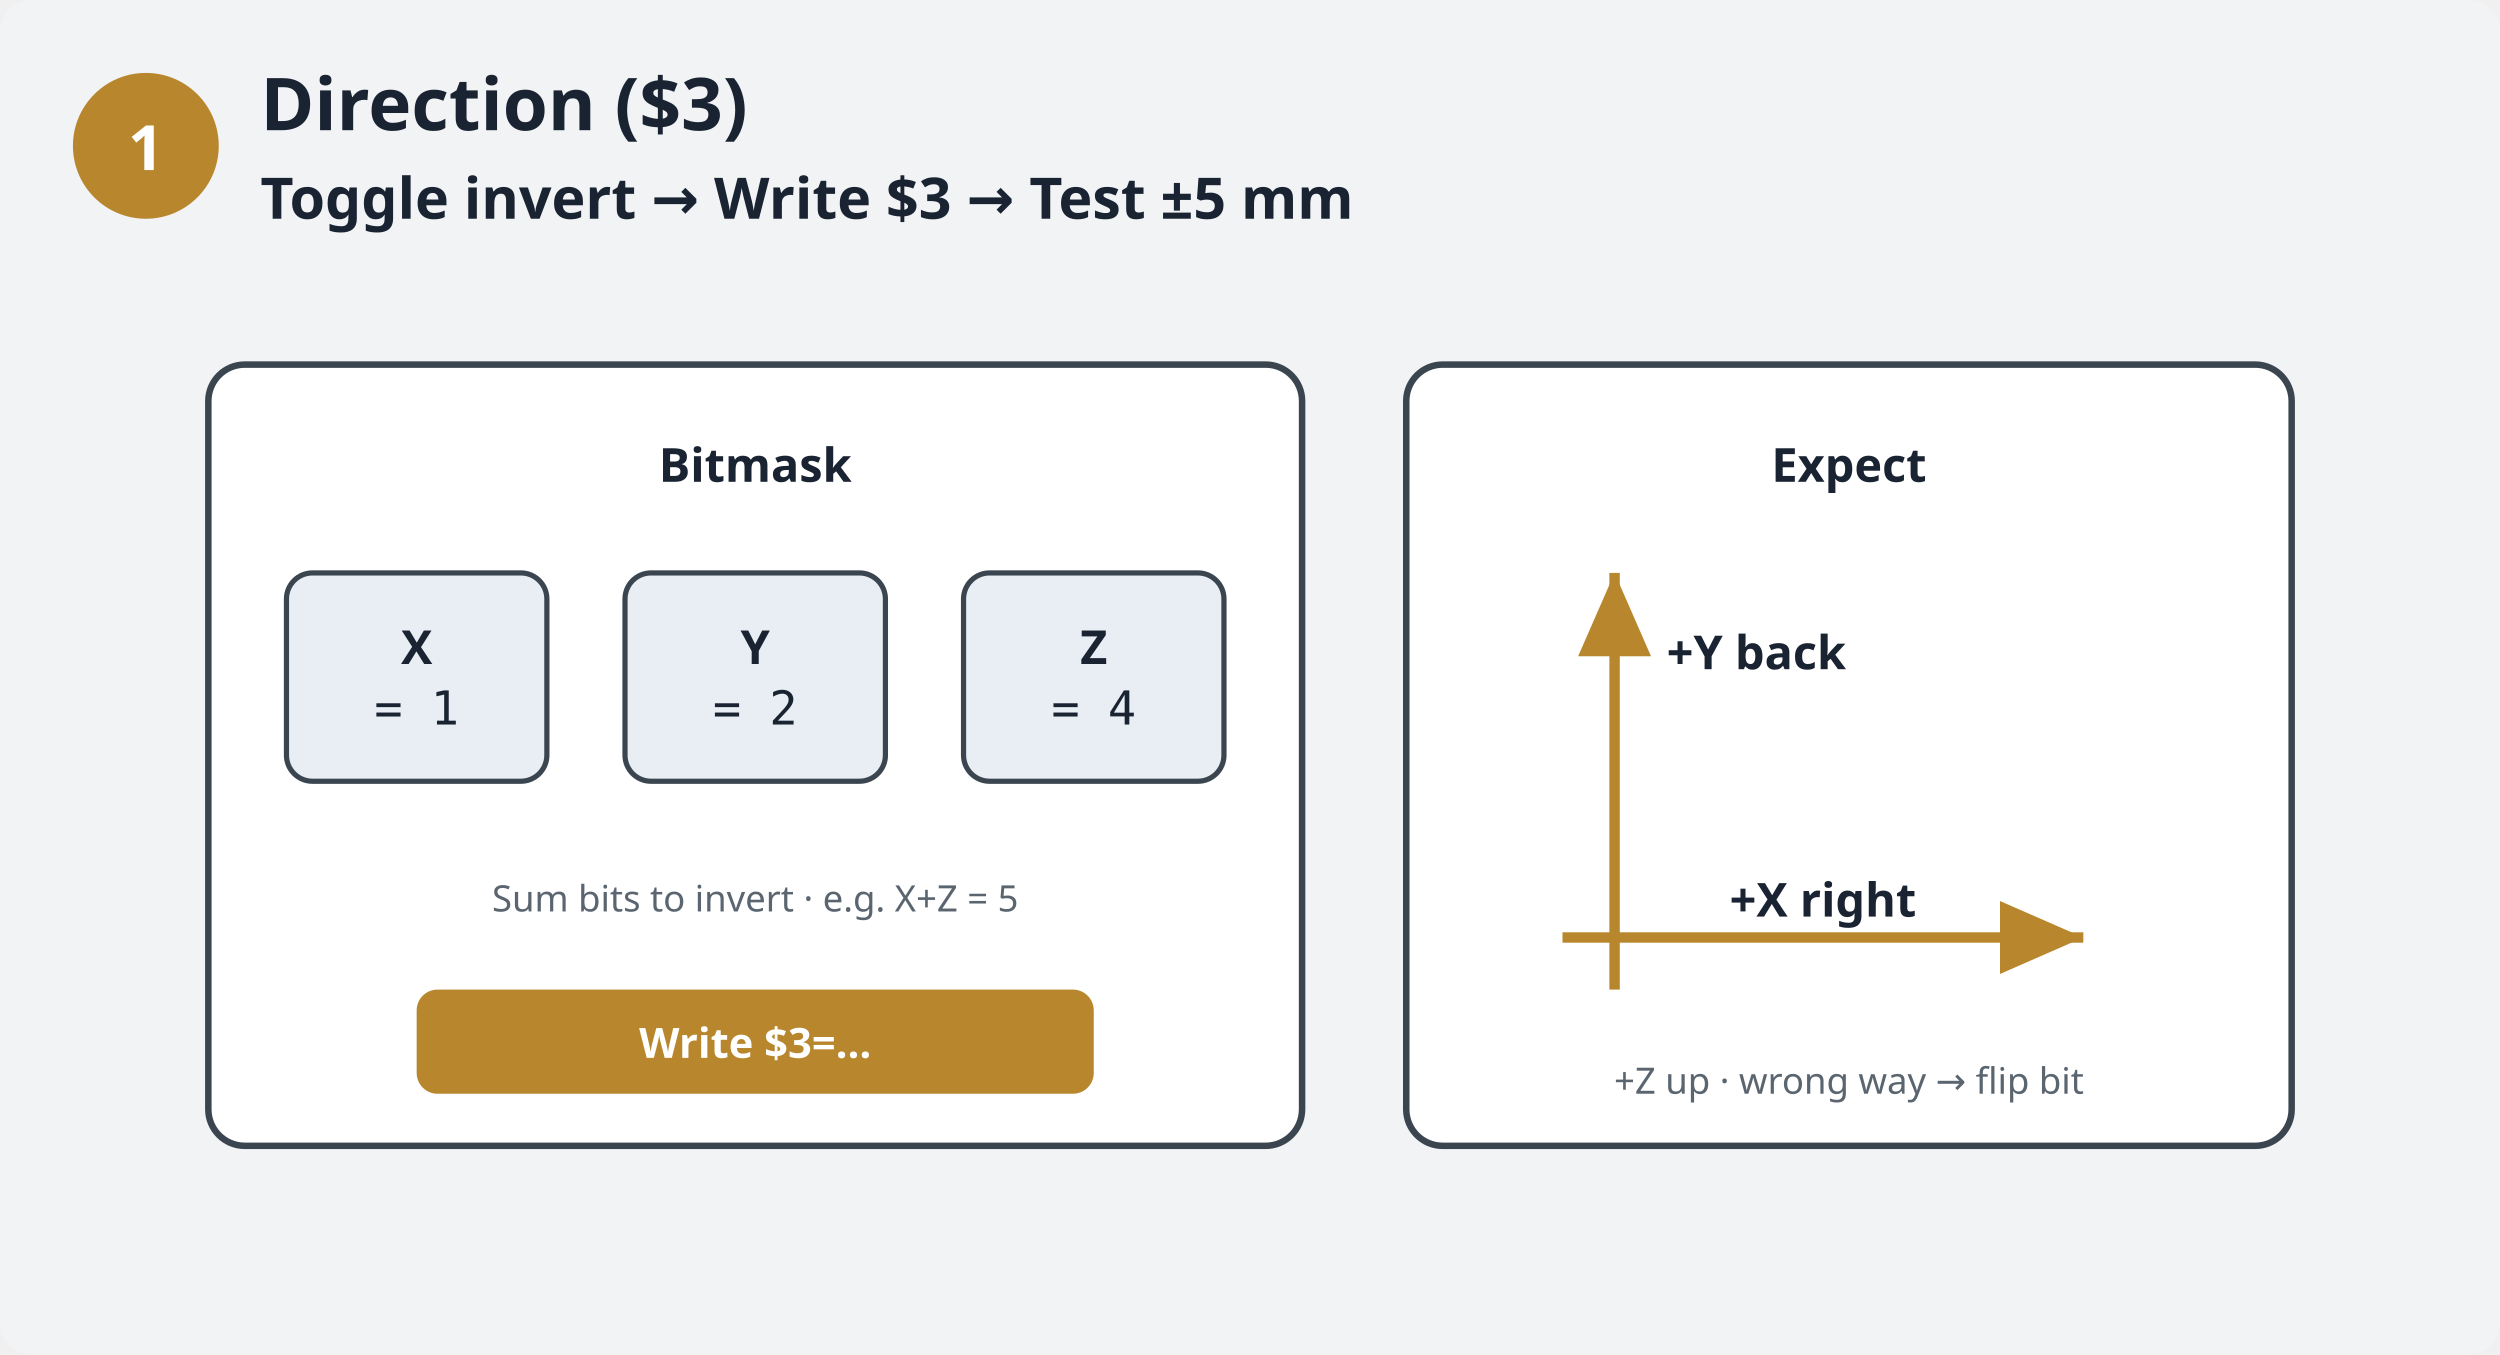
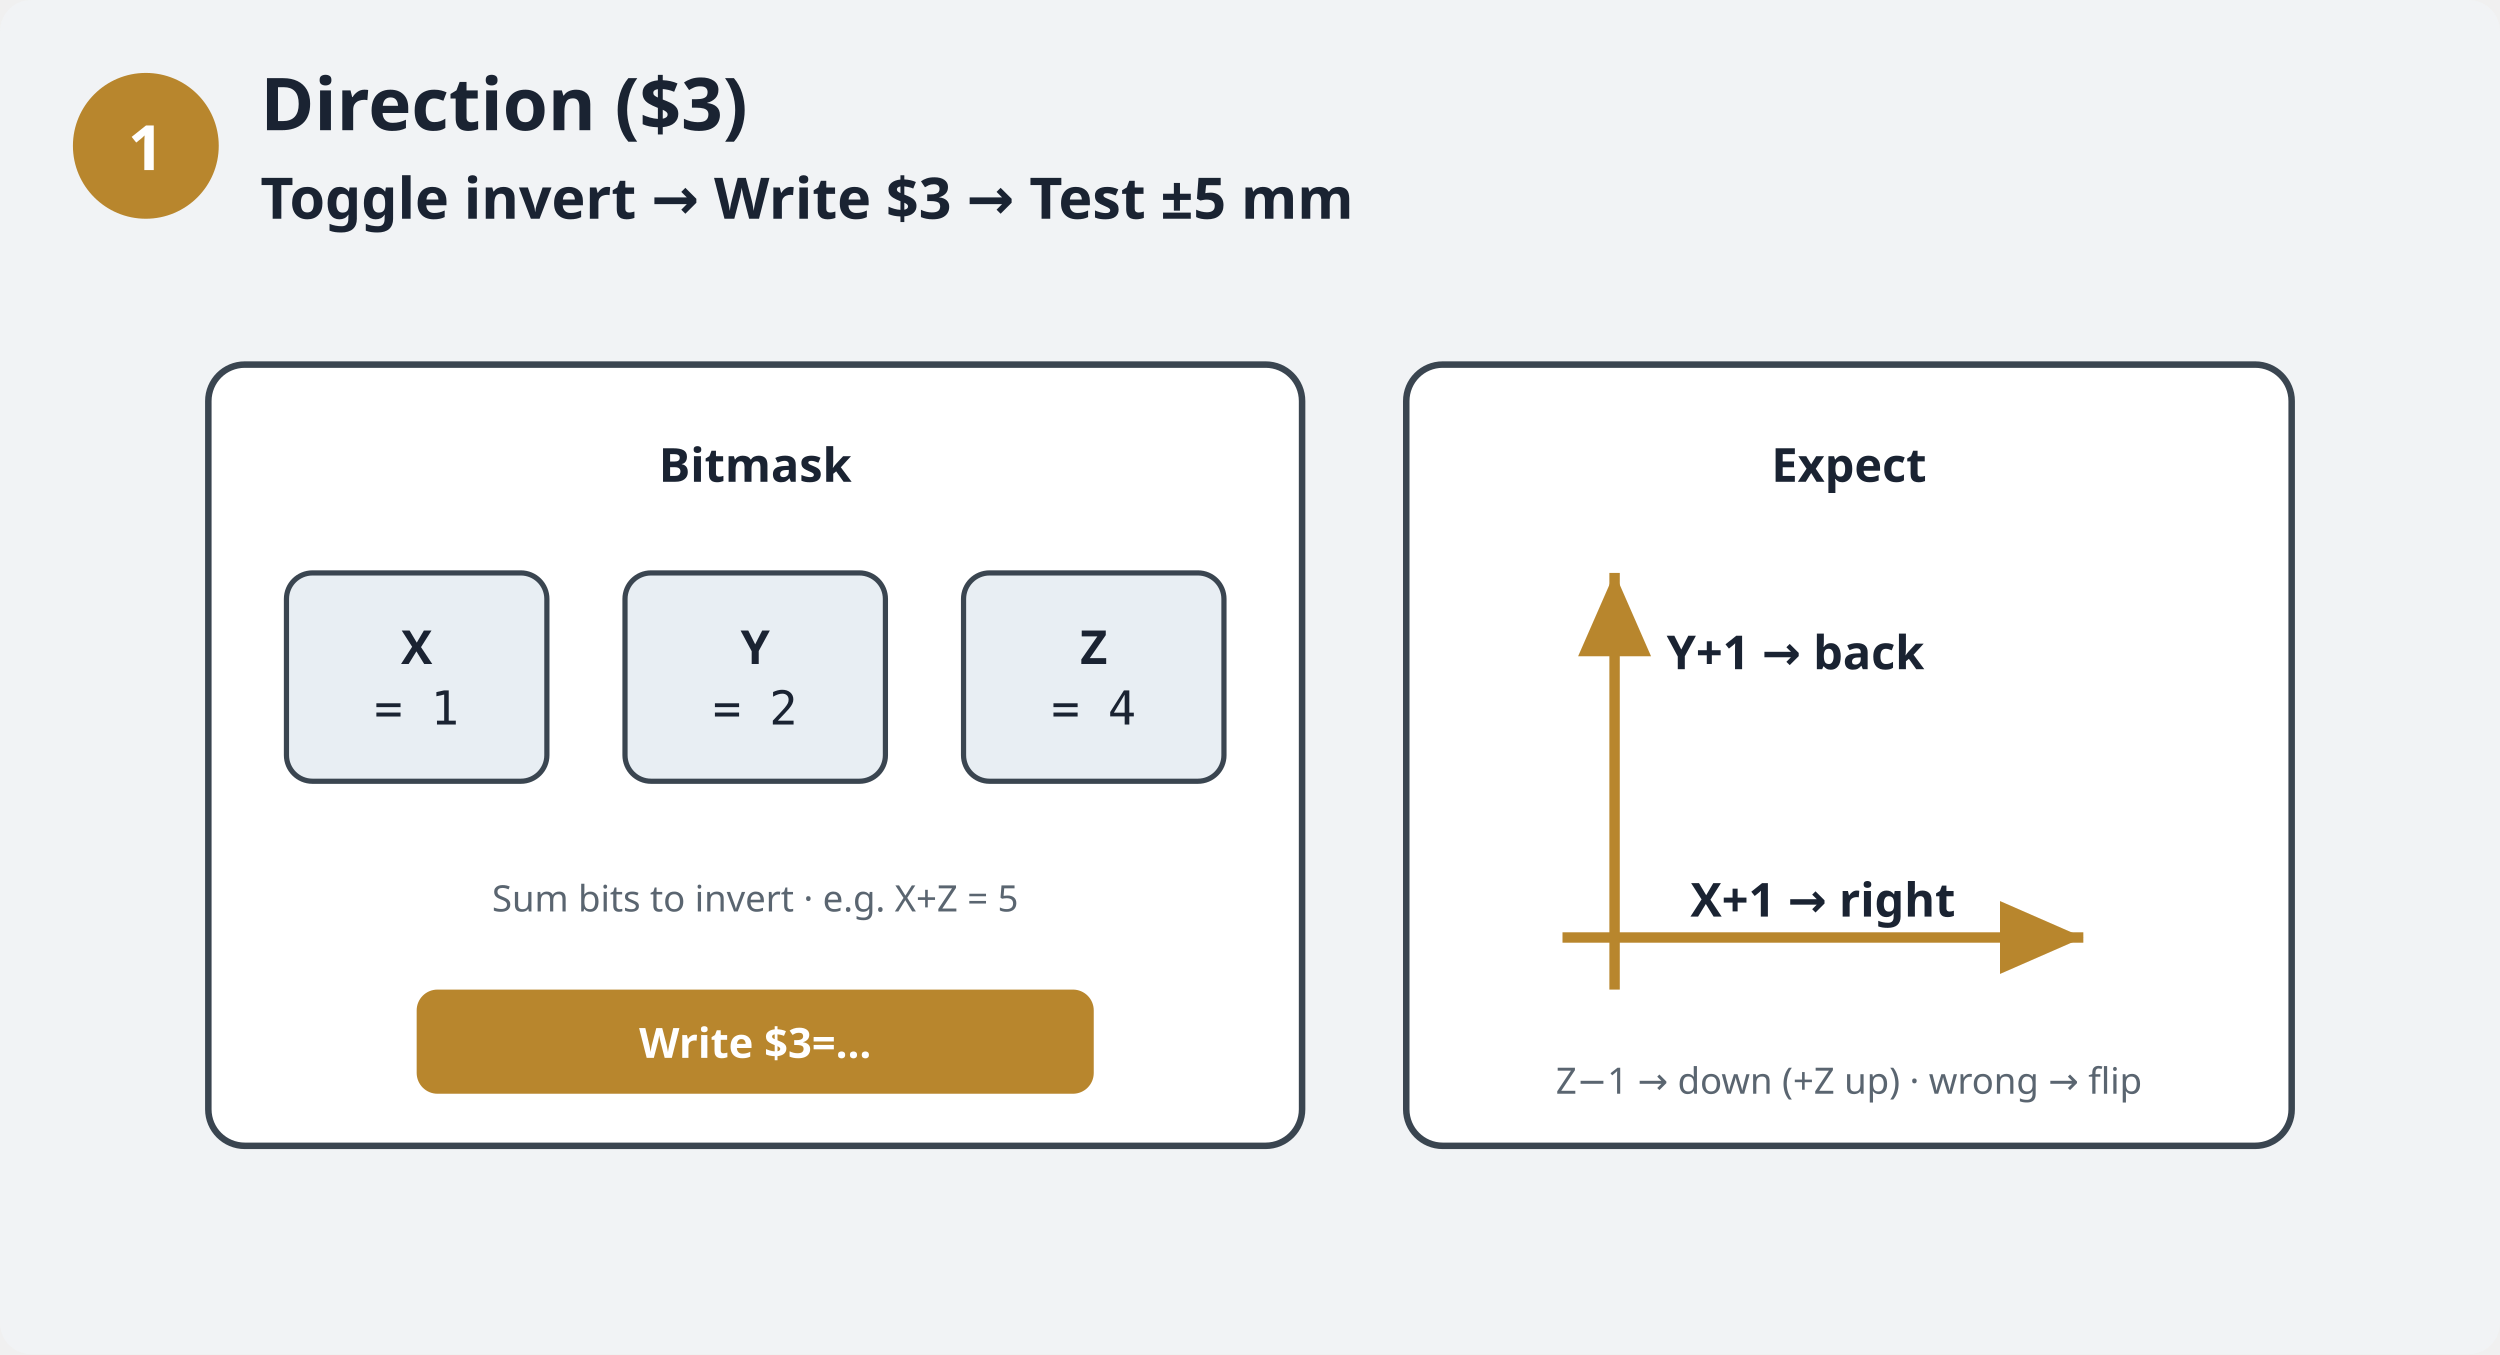
<svg xmlns="http://www.w3.org/2000/svg" viewBox="0 0 960 520" role="img" aria-labelledby="t d">
  <defs>
    <style>
      /* SharpCNC diagram type: UI stack on all text; avoid SVG Times default on .tiny/etc. */
      text, tspan { font-family: "Sora", system-ui, "Segoe UI", sans-serif; }
      .bg { fill: #f1f3f5; }
      .card { fill: #ffffff; stroke: #3a4550; stroke-width: 2.5; }
      .bit { fill: #e8eef3; stroke: #3a4550; stroke-width: 2; }
      .num { fill: #b8862d; }
      .lab { font-family: "Sora", system-ui, "Segoe UI", sans-serif; fill: #1a2332; font-size: 18px; }
      .big { font-size: 28px; font-weight: 700; }
      .act { font-size: 22px; font-weight: 700; }
      .tiny { font-size: 14px; fill: #5a6570; }
      .w { fill: #ffffff; font-family: "Sora", system-ui, "Segoe UI", sans-serif; font-weight: 700; }
      .mono { font-family: "IBM Plex Mono", ui-monospace, SFMono-Regular, Menlo, Consolas, monospace; fill: #1a2332; font-size: 18px; }
      .arrow { stroke: #b8862d; stroke-width: 4; fill: none; marker-end: url(#a); }
      .btn { fill: #b8862d; }
    </style>
    <marker id="a" markerWidth="10" markerHeight="10" refX="8" refY="3.5" orient="auto">
      <path d="M0,0 L8,3.5 L0,7 Z" fill="#b8862d" />
    </marker>
  </defs>
  <rect class="bg" width="960" height="520" rx="12" />
  <circle class="num" cx="56" cy="56" r="28" />
  <text class="w" x="56" y="56" text-anchor="middle" dominant-baseline="central" font-size="24">1</text>
  <text class="lab big" x="100" y="50">Direction ($3)</text>
  <text class="lab act" x="100" y="84">Toggle invert → Write $3 → Test ±5 mm</text>
  <rect class="card" x="80" y="140" width="420" height="300" rx="14" />
  <text class="lab" x="290" y="185" text-anchor="middle" font-weight="700">Bitmask</text>
  <rect class="bit" x="110" y="220" width="100" height="80" rx="10" />
  <text class="lab" x="160" y="248" text-anchor="middle" dominant-baseline="central" font-weight="700">X</text>
  <text class="mono" x="160" y="272" text-anchor="middle" dominant-baseline="central">= 1</text>
  <rect class="bit" x="240" y="220" width="100" height="80" rx="10" />
  <text class="lab" x="290" y="248" text-anchor="middle" dominant-baseline="central" font-weight="700">Y</text>
  <text class="mono" x="290" y="272" text-anchor="middle" dominant-baseline="central">= 2</text>
  <rect class="bit" x="370" y="220" width="100" height="80" rx="10" />
  <text class="lab" x="420" y="248" text-anchor="middle" dominant-baseline="central" font-weight="700">Z</text>
  <text class="mono" x="420" y="272" text-anchor="middle" dominant-baseline="central">= 4</text>
  <text class="tiny" x="290" y="350" text-anchor="middle">Sum bits to invert · e.g. X+Z = 5</text>
  <rect class="btn" x="160" y="380" width="260" height="40" rx="8" />
  <text class="w" x="290" y="400" text-anchor="middle" dominant-baseline="central" font-size="16">Write $3=…</text>
  <rect class="card" x="540" y="140" width="340" height="300" rx="14" />
  <text class="lab" x="710" y="185" text-anchor="middle" font-weight="700">Expect</text>
  <path class="arrow" d="M600 360 H800" />
-   <text class="lab" x="700" y="345" text-anchor="middle" dominant-baseline="central" font-weight="700">+X right</text>
+   <text class="lab" x="700" y="345" text-anchor="middle" dominant-baseline="central" font-weight="700">X+1 → right</text>
  <path class="arrow" d="M620 380 V220" />
-   <text class="lab" x="640" y="250" dominant-baseline="central" font-weight="700">+Y back</text>
-   <text class="tiny" x="710" y="420" text-anchor="middle">+Z up · wrong way → flip bit</text>
+   <text class="lab" x="640" y="250" dominant-baseline="central" font-weight="700">Y+1 → back</text>
+   <text class="tiny" x="710" y="420" text-anchor="middle">Z−1 → down (+Z up) · wrong → flip</text>
</svg>
